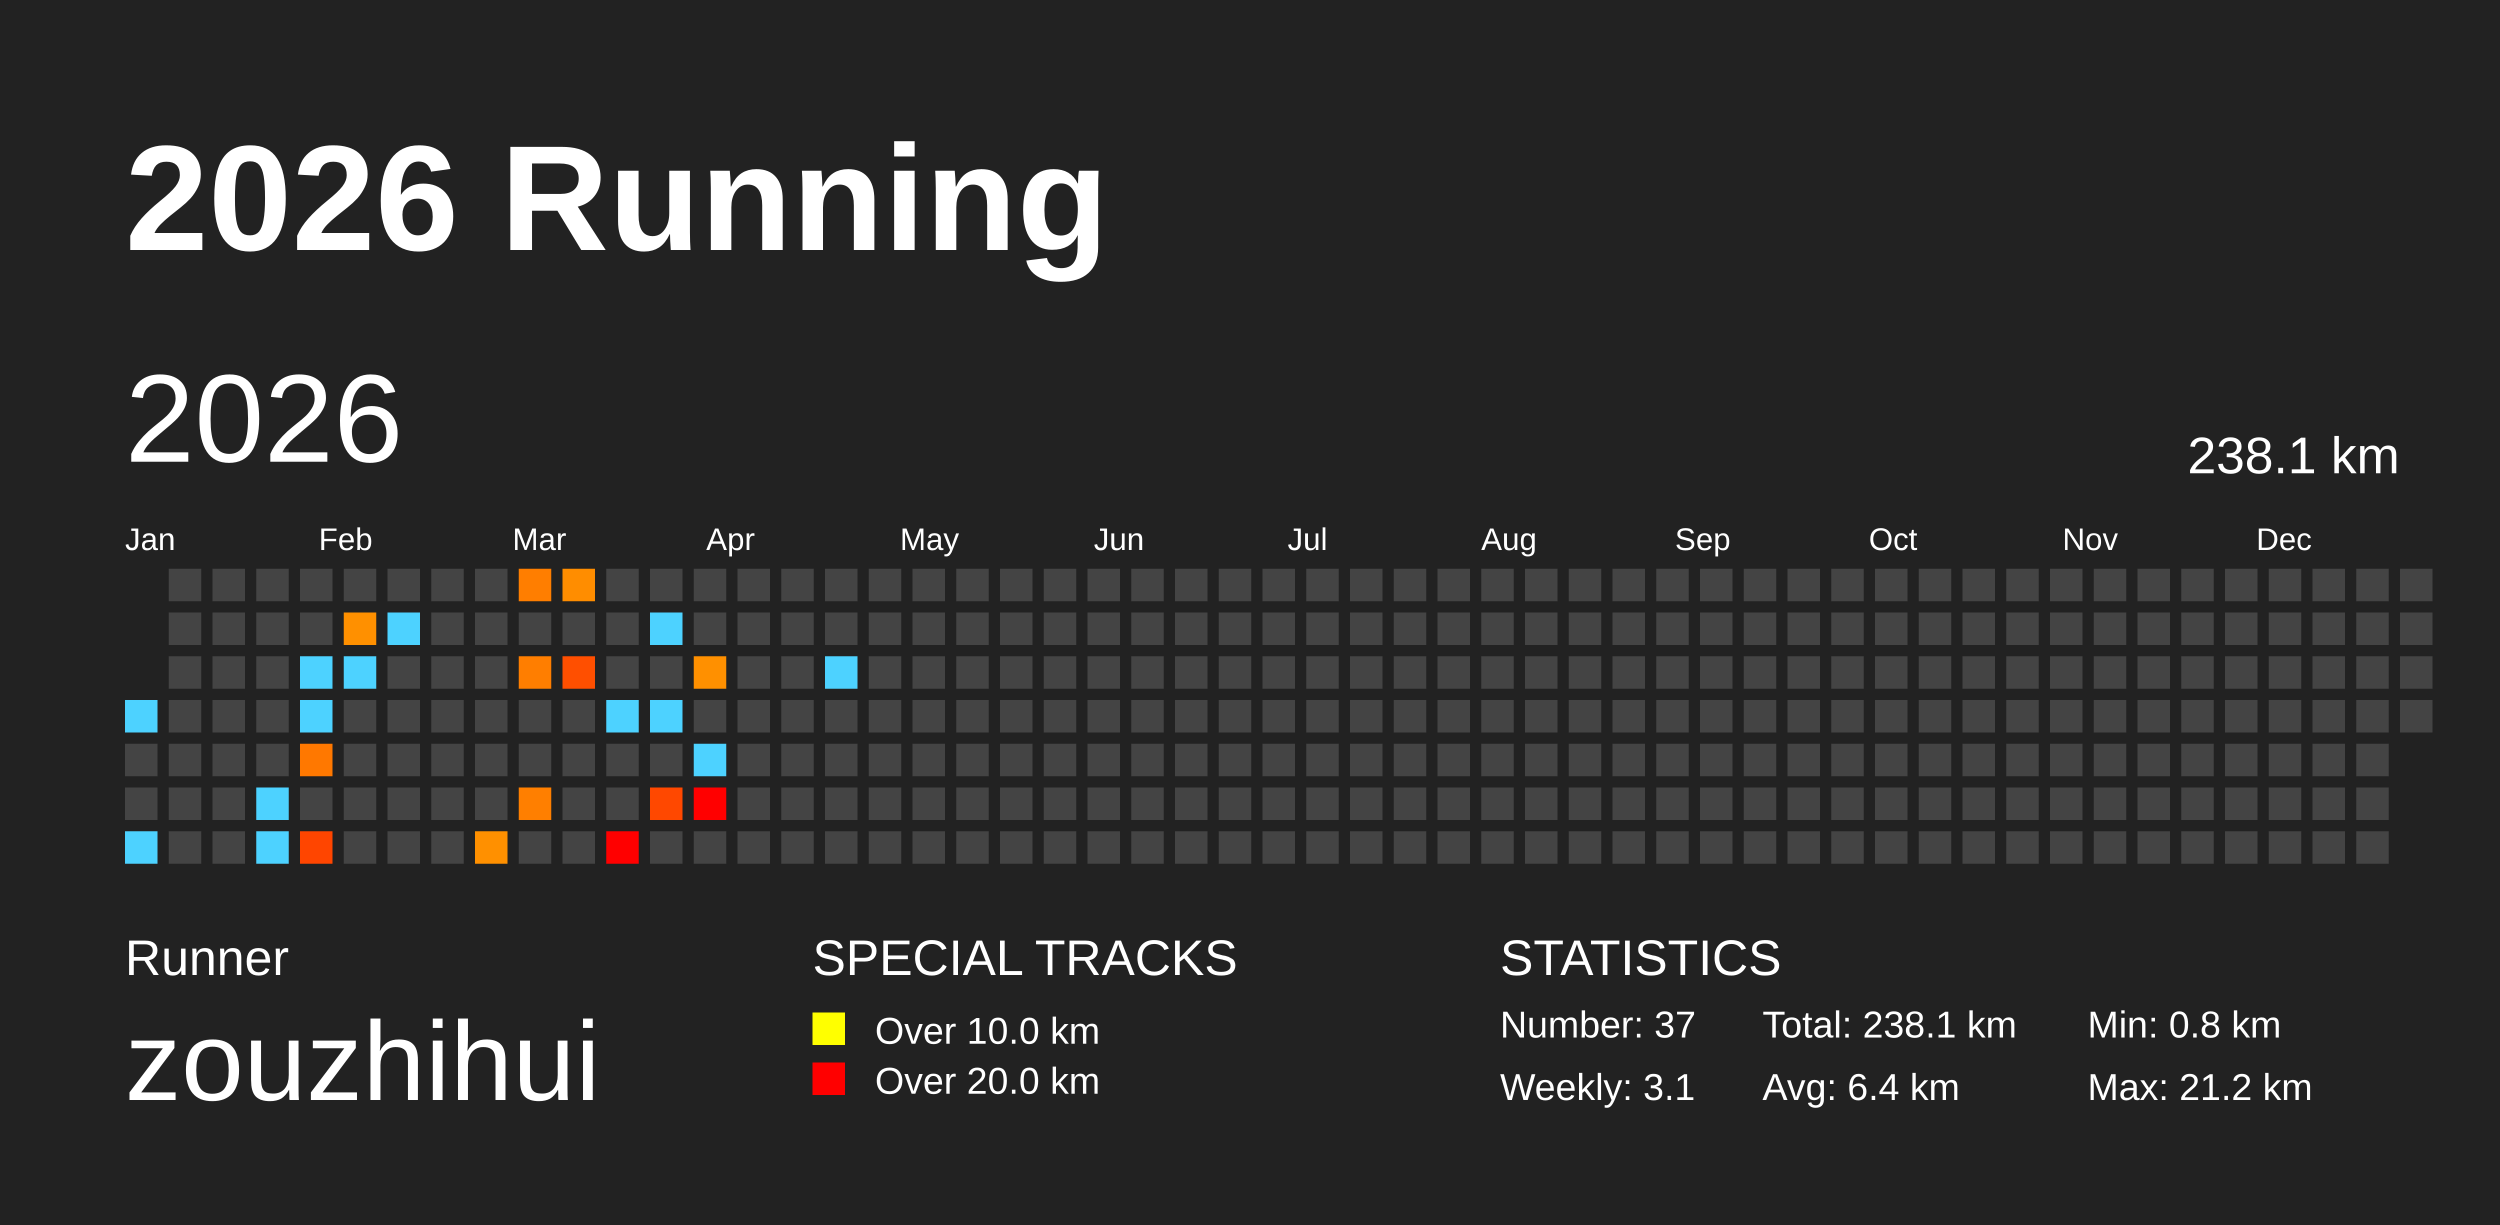
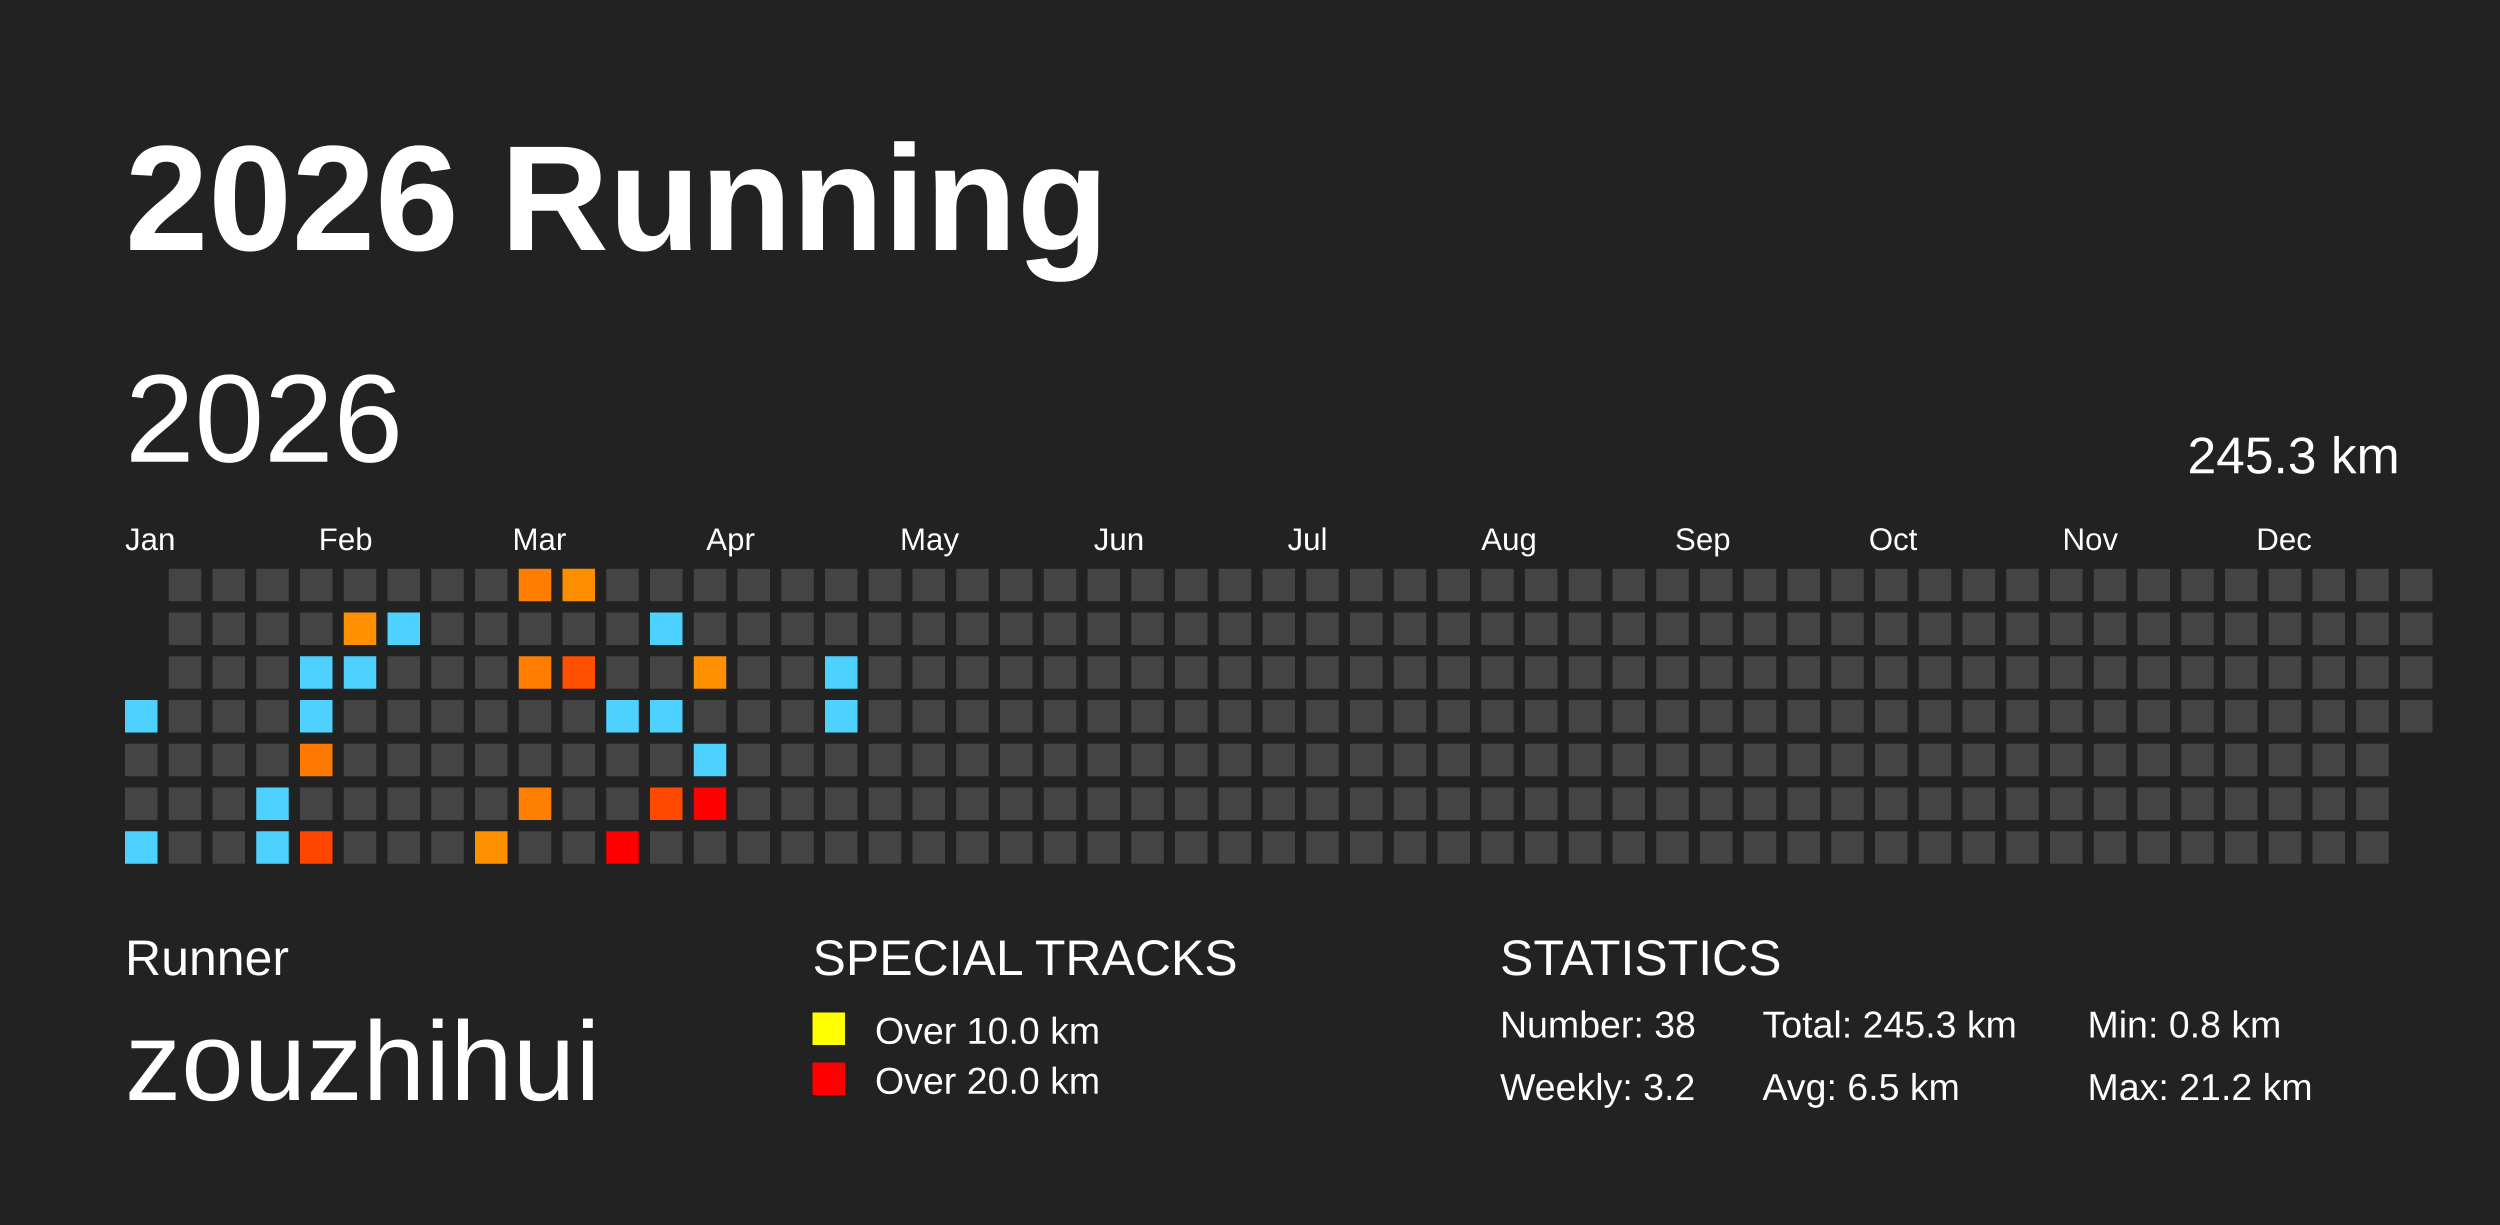
<svg xmlns="http://www.w3.org/2000/svg" baseProfile="full" height="98mm" version="1.1" viewBox="0,0,200,98" width="200mm">
  <defs />
  <rect fill="#222222" height="98" width="200" x="0" y="0" />
  <text fill="#FFFFFF" style="font-size:12px; font-family:Arial; font-weight:bold;" x="10" y="20">2026 Running</text>
  <text fill="#FFFFFF" style="font-size:4px; font-family:Arial" x="10" y="78">Runner</text>
  <text fill="#FFFFFF" style="font-size:9px; font-family:Arial" x="10" y="88">zouzhihui</text>
  <text fill="#FFFFFF" style="font-size:4px; font-family:Arial" x="65" y="78">SPECIAL TRACKS</text>
  <rect fill="yellow" height="2.6" width="2.6" x="65" y="81" />
  <text fill="#FFFFFF" style="font-size:3px; font-family:Arial" x="70" y="83.5">Over 10.0 km</text>
  <rect fill="red" height="2.6" width="2.6" x="65" y="85" />
  <text fill="#FFFFFF" style="font-size:3px; font-family:Arial" x="70" y="87.5">Over 20.0 km</text>
  <text fill="#FFFFFF" style="font-size:4px; font-family:Arial" x="120" y="78">STATISTICS</text>
-   <text fill="#FFFFFF" style="font-size:3px; font-family:Arial" x="120" y="83">Number: 37</text>
-   <text fill="#FFFFFF" style="font-size:3px; font-family:Arial" x="120" y="88">Weekly: 3.1</text>
-   <text fill="#FFFFFF" style="font-size:3px; font-family:Arial" x="141" y="83">Total: 238.1 km</text>
-   <text fill="#FFFFFF" style="font-size:3px; font-family:Arial" x="141" y="88">Avg: 6.4 km</text>
+   <text fill="#FFFFFF" style="font-size:3px; font-family:Arial" x="120" y="83">Number: 38</text>
+   <text fill="#FFFFFF" style="font-size:3px; font-family:Arial" x="120" y="88">Weekly: 3.2</text>
+   <text fill="#FFFFFF" style="font-size:3px; font-family:Arial" x="141" y="83">Total: 245.3 km</text>
+   <text fill="#FFFFFF" style="font-size:3px; font-family:Arial" x="141" y="88">Avg: 6.5 km</text>
  <text fill="#FFFFFF" style="font-size:3px; font-family:Arial" x="167" y="83">Min: 0.8 km</text>
  <text fill="#FFFFFF" style="font-size:3px; font-family:Arial" x="167" y="88">Max: 21.2 km</text>
  <text dominant-baseline="hanging" fill="#FFFFFF" style="font-size:10.0px; font-family:Arial;" x="10" y="30">2026</text>
-   <text dominant-baseline="hanging" fill="#FFFFFF" style="font-size:4.125px; font-family:Arial;" x="175" y="35">238.1 km</text>
+   <text dominant-baseline="hanging" fill="#FFFFFF" style="font-size:4.125px; font-family:Arial;" x="175" y="35">245.3 km</text>
  <text fill="#FFFFFF" style="font-size:2.5px; font-family:Arial" x="10.0" y="44">Jan</text>
  <text fill="#FFFFFF" style="font-size:2.5px; font-family:Arial" x="25.5" y="44">Feb</text>
  <text fill="#FFFFFF" style="font-size:2.5px; font-family:Arial" x="41.0" y="44">Mar</text>
  <text fill="#FFFFFF" style="font-size:2.5px; font-family:Arial" x="56.5" y="44">Apr</text>
  <text fill="#FFFFFF" style="font-size:2.5px; font-family:Arial" x="72.0" y="44">May</text>
  <text fill="#FFFFFF" style="font-size:2.5px; font-family:Arial" x="87.5" y="44">Jun</text>
  <text fill="#FFFFFF" style="font-size:2.5px; font-family:Arial" x="103.0" y="44">Jul</text>
  <text fill="#FFFFFF" style="font-size:2.5px; font-family:Arial" x="118.5" y="44">Aug</text>
  <text fill="#FFFFFF" style="font-size:2.5px; font-family:Arial" x="134.0" y="44">Sep</text>
  <text fill="#FFFFFF" style="font-size:2.5px; font-family:Arial" x="149.5" y="44">Oct</text>
  <text fill="#FFFFFF" style="font-size:2.5px; font-family:Arial" x="165.0" y="44">Nov</text>
  <text fill="#FFFFFF" style="font-size:2.5px; font-family:Arial" x="180.5" y="44">Dec</text>
  <rect fill="#4dd2ff" height="2.6" width="2.6" x="10.0" y="56.0" />
  <rect fill="#444444" height="2.6" width="2.6" x="10.0" y="59.5" />
  <rect fill="#444444" height="2.6" width="2.6" x="10.0" y="63.0" />
  <rect fill="#4dd2ff" height="2.6" width="2.6" x="10.0" y="66.5" />
  <rect fill="#444444" height="2.6" width="2.6" x="13.5" y="45.5" />
  <rect fill="#444444" height="2.6" width="2.6" x="13.5" y="49.0" />
  <rect fill="#444444" height="2.6" width="2.6" x="13.5" y="52.5" />
  <rect fill="#444444" height="2.6" width="2.6" x="13.5" y="56.0" />
  <rect fill="#444444" height="2.6" width="2.6" x="13.5" y="59.5" />
  <rect fill="#444444" height="2.6" width="2.6" x="13.5" y="63.0" />
  <rect fill="#444444" height="2.6" width="2.6" x="13.5" y="66.5" />
  <rect fill="#444444" height="2.6" width="2.6" x="17.0" y="45.5" />
  <rect fill="#444444" height="2.6" width="2.6" x="17.0" y="49.0" />
  <rect fill="#444444" height="2.6" width="2.6" x="17.0" y="52.5" />
  <rect fill="#444444" height="2.6" width="2.6" x="17.0" y="56.0" />
  <rect fill="#444444" height="2.6" width="2.6" x="17.0" y="59.5" />
  <rect fill="#444444" height="2.6" width="2.6" x="17.0" y="63.0" />
  <rect fill="#444444" height="2.6" width="2.6" x="17.0" y="66.5" />
  <rect fill="#444444" height="2.6" width="2.6" x="20.5" y="45.5" />
  <rect fill="#444444" height="2.6" width="2.6" x="20.5" y="49.0" />
  <rect fill="#444444" height="2.6" width="2.6" x="20.5" y="52.5" />
  <rect fill="#444444" height="2.6" width="2.6" x="20.5" y="56.0" />
  <rect fill="#444444" height="2.6" width="2.6" x="20.5" y="59.5" />
  <rect fill="#4dd2ff" height="2.6" width="2.6" x="20.5" y="63.0" />
  <rect fill="#4dd2ff" height="2.6" width="2.6" x="20.5" y="66.5" />
  <rect fill="#444444" height="2.6" width="2.6" x="24.0" y="45.5" />
  <rect fill="#444444" height="2.6" width="2.6" x="24.0" y="49.0" />
  <rect fill="#4dd2ff" height="2.6" width="2.6" x="24.0" y="52.5" />
  <rect fill="#4dd2ff" height="2.6" width="2.6" x="24.0" y="56.0" />
  <rect fill="#ff7800" height="2.6" width="2.6" x="24.0" y="59.5" />
  <rect fill="#444444" height="2.6" width="2.6" x="24.0" y="63.0" />
  <rect fill="#ff4500" height="2.6" width="2.6" x="24.0" y="66.5" />
  <rect fill="#444444" height="2.6" width="2.6" x="27.5" y="45.5" />
  <rect fill="#ff9000" height="2.6" width="2.6" x="27.5" y="49.0" />
  <rect fill="#4dd2ff" height="2.6" width="2.6" x="27.5" y="52.5" />
  <rect fill="#444444" height="2.6" width="2.6" x="27.5" y="56.0" />
  <rect fill="#444444" height="2.6" width="2.6" x="27.5" y="59.5" />
  <rect fill="#444444" height="2.6" width="2.6" x="27.5" y="63.0" />
  <rect fill="#444444" height="2.6" width="2.6" x="27.5" y="66.5" />
  <rect fill="#444444" height="2.6" width="2.6" x="31.0" y="45.5" />
  <rect fill="#4dd2ff" height="2.6" width="2.6" x="31.0" y="49.0" />
  <rect fill="#444444" height="2.6" width="2.6" x="31.0" y="52.5" />
  <rect fill="#444444" height="2.6" width="2.6" x="31.0" y="56.0" />
  <rect fill="#444444" height="2.6" width="2.6" x="31.0" y="59.5" />
  <rect fill="#444444" height="2.6" width="2.6" x="31.0" y="63.0" />
  <rect fill="#444444" height="2.6" width="2.6" x="31.0" y="66.5" />
  <rect fill="#444444" height="2.6" width="2.6" x="34.5" y="45.5" />
  <rect fill="#444444" height="2.6" width="2.6" x="34.5" y="49.0" />
  <rect fill="#444444" height="2.6" width="2.6" x="34.5" y="52.5" />
  <rect fill="#444444" height="2.6" width="2.6" x="34.5" y="56.0" />
  <rect fill="#444444" height="2.6" width="2.6" x="34.5" y="59.5" />
  <rect fill="#444444" height="2.6" width="2.6" x="34.5" y="63.0" />
  <rect fill="#444444" height="2.6" width="2.6" x="34.5" y="66.5" />
  <rect fill="#444444" height="2.6" width="2.6" x="38.0" y="45.5" />
  <rect fill="#444444" height="2.6" width="2.6" x="38.0" y="49.0" />
  <rect fill="#444444" height="2.6" width="2.6" x="38.0" y="52.5" />
  <rect fill="#444444" height="2.6" width="2.6" x="38.0" y="56.0" />
  <rect fill="#444444" height="2.6" width="2.6" x="38.0" y="59.5" />
  <rect fill="#444444" height="2.6" width="2.6" x="38.0" y="63.0" />
  <rect fill="#ff9000" height="2.6" width="2.6" x="38.0" y="66.5" />
  <rect fill="#ff7e00" height="2.6" width="2.6" x="41.5" y="45.5" />
  <rect fill="#444444" height="2.6" width="2.6" x="41.5" y="49.0" />
  <rect fill="#ff7e00" height="2.6" width="2.6" x="41.5" y="52.5" />
  <rect fill="#444444" height="2.6" width="2.6" x="41.5" y="56.0" />
  <rect fill="#444444" height="2.6" width="2.6" x="41.5" y="59.5" />
  <rect fill="#ff7f00" height="2.6" width="2.6" x="41.5" y="63.0" />
  <rect fill="#444444" height="2.6" width="2.6" x="41.5" y="66.5" />
  <rect fill="#ff8d00" height="2.6" width="2.6" x="45.0" y="45.5" />
  <rect fill="#444444" height="2.6" width="2.6" x="45.0" y="49.0" />
  <rect fill="#ff4f00" height="2.6" width="2.6" x="45.0" y="52.5" />
  <rect fill="#444444" height="2.6" width="2.6" x="45.0" y="56.0" />
  <rect fill="#444444" height="2.6" width="2.6" x="45.0" y="59.5" />
  <rect fill="#444444" height="2.6" width="2.6" x="45.0" y="63.0" />
  <rect fill="#444444" height="2.6" width="2.6" x="45.0" y="66.5" />
  <rect fill="#444444" height="2.6" width="2.6" x="48.5" y="45.5" />
  <rect fill="#444444" height="2.6" width="2.6" x="48.5" y="49.0" />
  <rect fill="#444444" height="2.6" width="2.6" x="48.5" y="52.5" />
  <rect fill="#4dd2ff" height="2.6" width="2.6" x="48.5" y="56.0" />
  <rect fill="#444444" height="2.6" width="2.6" x="48.5" y="59.5" />
  <rect fill="#444444" height="2.6" width="2.6" x="48.5" y="63.0" />
  <rect fill="red" height="2.6" width="2.6" x="48.5" y="66.5" />
  <rect fill="#444444" height="2.6" width="2.6" x="52.0" y="45.5" />
  <rect fill="#4dd2ff" height="2.6" width="2.6" x="52.0" y="49.0" />
  <rect fill="#444444" height="2.6" width="2.6" x="52.0" y="52.5" />
  <rect fill="#4dd2ff" height="2.6" width="2.6" x="52.0" y="56.0" />
  <rect fill="#444444" height="2.6" width="2.6" x="52.0" y="59.5" />
  <rect fill="#ff4800" height="2.6" width="2.6" x="52.0" y="63.0" />
  <rect fill="#444444" height="2.6" width="2.6" x="52.0" y="66.5" />
  <rect fill="#444444" height="2.6" width="2.6" x="55.5" y="45.5" />
  <rect fill="#444444" height="2.6" width="2.6" x="55.5" y="49.0" />
  <rect fill="#ff9000" height="2.6" width="2.6" x="55.5" y="52.5" />
  <rect fill="#444444" height="2.6" width="2.6" x="55.5" y="56.0" />
  <rect fill="#4dd2ff" height="2.6" width="2.6" x="55.5" y="59.5" />
  <rect fill="red" height="2.6" width="2.6" x="55.5" y="63.0" />
  <rect fill="#444444" height="2.6" width="2.6" x="55.5" y="66.5" />
  <rect fill="#444444" height="2.6" width="2.6" x="59.0" y="45.5" />
  <rect fill="#444444" height="2.6" width="2.6" x="59.0" y="49.0" />
  <rect fill="#444444" height="2.6" width="2.6" x="59.0" y="52.5" />
  <rect fill="#444444" height="2.6" width="2.6" x="59.0" y="56.0" />
  <rect fill="#444444" height="2.6" width="2.6" x="59.0" y="59.5" />
  <rect fill="#444444" height="2.6" width="2.6" x="59.0" y="63.0" />
  <rect fill="#444444" height="2.6" width="2.6" x="59.0" y="66.5" />
  <rect fill="#444444" height="2.6" width="2.6" x="62.5" y="45.5" />
  <rect fill="#444444" height="2.6" width="2.6" x="62.5" y="49.0" />
  <rect fill="#444444" height="2.6" width="2.6" x="62.5" y="52.5" />
  <rect fill="#444444" height="2.6" width="2.6" x="62.5" y="56.0" />
  <rect fill="#444444" height="2.6" width="2.6" x="62.5" y="59.5" />
  <rect fill="#444444" height="2.6" width="2.6" x="62.5" y="63.0" />
  <rect fill="#444444" height="2.6" width="2.6" x="62.5" y="66.5" />
  <rect fill="#444444" height="2.6" width="2.6" x="66.0" y="45.5" />
  <rect fill="#444444" height="2.6" width="2.6" x="66.0" y="49.0" />
  <rect fill="#4dd2ff" height="2.6" width="2.6" x="66.0" y="52.5" />
-   <rect fill="#444444" height="2.6" width="2.6" x="66.0" y="56.0" />
+   <rect fill="#4dd2ff" height="2.6" width="2.6" x="66.0" y="56.0" />
  <rect fill="#444444" height="2.6" width="2.6" x="66.0" y="59.5" />
  <rect fill="#444444" height="2.6" width="2.6" x="66.0" y="63.0" />
  <rect fill="#444444" height="2.6" width="2.6" x="66.0" y="66.5" />
  <rect fill="#444444" height="2.6" width="2.6" x="69.5" y="45.5" />
  <rect fill="#444444" height="2.6" width="2.6" x="69.5" y="49.0" />
  <rect fill="#444444" height="2.6" width="2.6" x="69.5" y="52.5" />
  <rect fill="#444444" height="2.6" width="2.6" x="69.5" y="56.0" />
  <rect fill="#444444" height="2.6" width="2.6" x="69.5" y="59.5" />
  <rect fill="#444444" height="2.6" width="2.6" x="69.5" y="63.0" />
  <rect fill="#444444" height="2.6" width="2.6" x="69.5" y="66.5" />
  <rect fill="#444444" height="2.6" width="2.6" x="73.0" y="45.5" />
  <rect fill="#444444" height="2.6" width="2.6" x="73.0" y="49.0" />
  <rect fill="#444444" height="2.6" width="2.6" x="73.0" y="52.5" />
  <rect fill="#444444" height="2.6" width="2.6" x="73.0" y="56.0" />
  <rect fill="#444444" height="2.6" width="2.6" x="73.0" y="59.5" />
  <rect fill="#444444" height="2.6" width="2.6" x="73.0" y="63.0" />
  <rect fill="#444444" height="2.6" width="2.6" x="73.0" y="66.5" />
  <rect fill="#444444" height="2.6" width="2.6" x="76.5" y="45.5" />
  <rect fill="#444444" height="2.6" width="2.6" x="76.5" y="49.0" />
  <rect fill="#444444" height="2.6" width="2.6" x="76.5" y="52.5" />
  <rect fill="#444444" height="2.6" width="2.6" x="76.5" y="56.0" />
  <rect fill="#444444" height="2.6" width="2.6" x="76.5" y="59.5" />
  <rect fill="#444444" height="2.6" width="2.6" x="76.5" y="63.0" />
  <rect fill="#444444" height="2.6" width="2.6" x="76.5" y="66.5" />
  <rect fill="#444444" height="2.6" width="2.6" x="80.0" y="45.5" />
  <rect fill="#444444" height="2.6" width="2.6" x="80.0" y="49.0" />
  <rect fill="#444444" height="2.6" width="2.6" x="80.0" y="52.5" />
  <rect fill="#444444" height="2.6" width="2.6" x="80.0" y="56.0" />
  <rect fill="#444444" height="2.6" width="2.6" x="80.0" y="59.5" />
  <rect fill="#444444" height="2.6" width="2.6" x="80.0" y="63.0" />
  <rect fill="#444444" height="2.6" width="2.6" x="80.0" y="66.5" />
  <rect fill="#444444" height="2.6" width="2.6" x="83.5" y="45.5" />
  <rect fill="#444444" height="2.6" width="2.6" x="83.5" y="49.0" />
  <rect fill="#444444" height="2.6" width="2.6" x="83.5" y="52.5" />
  <rect fill="#444444" height="2.6" width="2.6" x="83.5" y="56.0" />
  <rect fill="#444444" height="2.6" width="2.6" x="83.5" y="59.5" />
  <rect fill="#444444" height="2.6" width="2.6" x="83.5" y="63.0" />
  <rect fill="#444444" height="2.6" width="2.6" x="83.5" y="66.5" />
  <rect fill="#444444" height="2.6" width="2.6" x="87.0" y="45.5" />
  <rect fill="#444444" height="2.6" width="2.6" x="87.0" y="49.0" />
  <rect fill="#444444" height="2.6" width="2.6" x="87.0" y="52.5" />
  <rect fill="#444444" height="2.6" width="2.6" x="87.0" y="56.0" />
  <rect fill="#444444" height="2.6" width="2.6" x="87.0" y="59.5" />
  <rect fill="#444444" height="2.6" width="2.6" x="87.0" y="63.0" />
  <rect fill="#444444" height="2.6" width="2.6" x="87.0" y="66.5" />
  <rect fill="#444444" height="2.6" width="2.6" x="90.5" y="45.5" />
  <rect fill="#444444" height="2.6" width="2.6" x="90.5" y="49.0" />
  <rect fill="#444444" height="2.6" width="2.6" x="90.5" y="52.5" />
  <rect fill="#444444" height="2.6" width="2.6" x="90.5" y="56.0" />
  <rect fill="#444444" height="2.6" width="2.6" x="90.5" y="59.5" />
  <rect fill="#444444" height="2.6" width="2.6" x="90.5" y="63.0" />
  <rect fill="#444444" height="2.6" width="2.6" x="90.5" y="66.5" />
  <rect fill="#444444" height="2.6" width="2.6" x="94.0" y="45.5" />
  <rect fill="#444444" height="2.6" width="2.6" x="94.0" y="49.0" />
  <rect fill="#444444" height="2.6" width="2.6" x="94.0" y="52.5" />
  <rect fill="#444444" height="2.6" width="2.6" x="94.0" y="56.0" />
  <rect fill="#444444" height="2.6" width="2.6" x="94.0" y="59.5" />
  <rect fill="#444444" height="2.6" width="2.6" x="94.0" y="63.0" />
  <rect fill="#444444" height="2.6" width="2.6" x="94.0" y="66.5" />
  <rect fill="#444444" height="2.6" width="2.6" x="97.5" y="45.5" />
  <rect fill="#444444" height="2.6" width="2.6" x="97.5" y="49.0" />
  <rect fill="#444444" height="2.6" width="2.6" x="97.5" y="52.5" />
  <rect fill="#444444" height="2.6" width="2.6" x="97.5" y="56.0" />
  <rect fill="#444444" height="2.6" width="2.6" x="97.5" y="59.5" />
  <rect fill="#444444" height="2.6" width="2.6" x="97.5" y="63.0" />
  <rect fill="#444444" height="2.6" width="2.6" x="97.5" y="66.5" />
  <rect fill="#444444" height="2.6" width="2.6" x="101.0" y="45.5" />
  <rect fill="#444444" height="2.6" width="2.6" x="101.0" y="49.0" />
  <rect fill="#444444" height="2.6" width="2.6" x="101.0" y="52.5" />
  <rect fill="#444444" height="2.6" width="2.6" x="101.0" y="56.0" />
  <rect fill="#444444" height="2.6" width="2.6" x="101.0" y="59.5" />
  <rect fill="#444444" height="2.6" width="2.6" x="101.0" y="63.0" />
  <rect fill="#444444" height="2.6" width="2.6" x="101.0" y="66.5" />
  <rect fill="#444444" height="2.6" width="2.6" x="104.5" y="45.5" />
  <rect fill="#444444" height="2.6" width="2.6" x="104.5" y="49.0" />
  <rect fill="#444444" height="2.6" width="2.6" x="104.5" y="52.5" />
  <rect fill="#444444" height="2.6" width="2.6" x="104.5" y="56.0" />
  <rect fill="#444444" height="2.6" width="2.6" x="104.5" y="59.5" />
  <rect fill="#444444" height="2.6" width="2.6" x="104.5" y="63.0" />
  <rect fill="#444444" height="2.6" width="2.6" x="104.5" y="66.5" />
  <rect fill="#444444" height="2.6" width="2.6" x="108.0" y="45.5" />
  <rect fill="#444444" height="2.6" width="2.6" x="108.0" y="49.0" />
  <rect fill="#444444" height="2.6" width="2.6" x="108.0" y="52.5" />
  <rect fill="#444444" height="2.6" width="2.6" x="108.0" y="56.0" />
  <rect fill="#444444" height="2.6" width="2.6" x="108.0" y="59.5" />
  <rect fill="#444444" height="2.6" width="2.6" x="108.0" y="63.0" />
  <rect fill="#444444" height="2.6" width="2.6" x="108.0" y="66.5" />
  <rect fill="#444444" height="2.6" width="2.6" x="111.5" y="45.5" />
  <rect fill="#444444" height="2.6" width="2.6" x="111.5" y="49.0" />
  <rect fill="#444444" height="2.6" width="2.6" x="111.5" y="52.5" />
  <rect fill="#444444" height="2.6" width="2.6" x="111.5" y="56.0" />
  <rect fill="#444444" height="2.6" width="2.6" x="111.5" y="59.5" />
  <rect fill="#444444" height="2.6" width="2.6" x="111.5" y="63.0" />
  <rect fill="#444444" height="2.6" width="2.6" x="111.5" y="66.5" />
  <rect fill="#444444" height="2.6" width="2.6" x="115.0" y="45.5" />
  <rect fill="#444444" height="2.6" width="2.6" x="115.0" y="49.0" />
  <rect fill="#444444" height="2.6" width="2.6" x="115.0" y="52.5" />
  <rect fill="#444444" height="2.6" width="2.6" x="115.0" y="56.0" />
  <rect fill="#444444" height="2.6" width="2.6" x="115.0" y="59.5" />
  <rect fill="#444444" height="2.6" width="2.6" x="115.0" y="63.0" />
  <rect fill="#444444" height="2.6" width="2.6" x="115.0" y="66.5" />
  <rect fill="#444444" height="2.6" width="2.6" x="118.5" y="45.5" />
  <rect fill="#444444" height="2.6" width="2.6" x="118.5" y="49.0" />
  <rect fill="#444444" height="2.6" width="2.6" x="118.5" y="52.5" />
  <rect fill="#444444" height="2.6" width="2.6" x="118.5" y="56.0" />
  <rect fill="#444444" height="2.6" width="2.6" x="118.5" y="59.5" />
  <rect fill="#444444" height="2.6" width="2.6" x="118.5" y="63.0" />
  <rect fill="#444444" height="2.6" width="2.6" x="118.5" y="66.5" />
  <rect fill="#444444" height="2.6" width="2.6" x="122.0" y="45.5" />
  <rect fill="#444444" height="2.6" width="2.6" x="122.0" y="49.0" />
  <rect fill="#444444" height="2.6" width="2.6" x="122.0" y="52.5" />
  <rect fill="#444444" height="2.6" width="2.6" x="122.0" y="56.0" />
  <rect fill="#444444" height="2.6" width="2.6" x="122.0" y="59.5" />
  <rect fill="#444444" height="2.6" width="2.6" x="122.0" y="63.0" />
  <rect fill="#444444" height="2.6" width="2.6" x="122.0" y="66.5" />
  <rect fill="#444444" height="2.6" width="2.6" x="125.5" y="45.5" />
  <rect fill="#444444" height="2.6" width="2.6" x="125.5" y="49.0" />
  <rect fill="#444444" height="2.6" width="2.6" x="125.5" y="52.5" />
  <rect fill="#444444" height="2.6" width="2.6" x="125.5" y="56.0" />
  <rect fill="#444444" height="2.6" width="2.6" x="125.5" y="59.5" />
  <rect fill="#444444" height="2.6" width="2.6" x="125.5" y="63.0" />
  <rect fill="#444444" height="2.6" width="2.6" x="125.5" y="66.5" />
  <rect fill="#444444" height="2.6" width="2.6" x="129.0" y="45.5" />
  <rect fill="#444444" height="2.6" width="2.6" x="129.0" y="49.0" />
  <rect fill="#444444" height="2.6" width="2.6" x="129.0" y="52.5" />
  <rect fill="#444444" height="2.6" width="2.6" x="129.0" y="56.0" />
  <rect fill="#444444" height="2.6" width="2.6" x="129.0" y="59.5" />
  <rect fill="#444444" height="2.6" width="2.6" x="129.0" y="63.0" />
  <rect fill="#444444" height="2.6" width="2.6" x="129.0" y="66.5" />
  <rect fill="#444444" height="2.6" width="2.6" x="132.5" y="45.5" />
  <rect fill="#444444" height="2.6" width="2.6" x="132.5" y="49.0" />
  <rect fill="#444444" height="2.6" width="2.6" x="132.5" y="52.5" />
  <rect fill="#444444" height="2.6" width="2.6" x="132.5" y="56.0" />
  <rect fill="#444444" height="2.6" width="2.6" x="132.5" y="59.5" />
  <rect fill="#444444" height="2.6" width="2.6" x="132.5" y="63.0" />
  <rect fill="#444444" height="2.6" width="2.6" x="132.5" y="66.5" />
  <rect fill="#444444" height="2.6" width="2.6" x="136.0" y="45.5" />
  <rect fill="#444444" height="2.6" width="2.6" x="136.0" y="49.0" />
  <rect fill="#444444" height="2.6" width="2.6" x="136.0" y="52.5" />
  <rect fill="#444444" height="2.6" width="2.6" x="136.0" y="56.0" />
  <rect fill="#444444" height="2.6" width="2.6" x="136.0" y="59.5" />
  <rect fill="#444444" height="2.6" width="2.6" x="136.0" y="63.0" />
  <rect fill="#444444" height="2.6" width="2.6" x="136.0" y="66.5" />
  <rect fill="#444444" height="2.6" width="2.6" x="139.5" y="45.5" />
  <rect fill="#444444" height="2.6" width="2.6" x="139.5" y="49.0" />
  <rect fill="#444444" height="2.6" width="2.6" x="139.5" y="52.5" />
  <rect fill="#444444" height="2.6" width="2.6" x="139.5" y="56.0" />
  <rect fill="#444444" height="2.6" width="2.6" x="139.5" y="59.5" />
  <rect fill="#444444" height="2.6" width="2.6" x="139.5" y="63.0" />
  <rect fill="#444444" height="2.6" width="2.6" x="139.5" y="66.5" />
  <rect fill="#444444" height="2.6" width="2.6" x="143.0" y="45.5" />
  <rect fill="#444444" height="2.6" width="2.6" x="143.0" y="49.0" />
  <rect fill="#444444" height="2.6" width="2.6" x="143.0" y="52.5" />
  <rect fill="#444444" height="2.6" width="2.6" x="143.0" y="56.0" />
  <rect fill="#444444" height="2.6" width="2.6" x="143.0" y="59.5" />
  <rect fill="#444444" height="2.6" width="2.6" x="143.0" y="63.0" />
  <rect fill="#444444" height="2.6" width="2.6" x="143.0" y="66.5" />
  <rect fill="#444444" height="2.6" width="2.6" x="146.5" y="45.5" />
  <rect fill="#444444" height="2.6" width="2.6" x="146.5" y="49.0" />
  <rect fill="#444444" height="2.6" width="2.6" x="146.5" y="52.5" />
  <rect fill="#444444" height="2.6" width="2.6" x="146.5" y="56.0" />
  <rect fill="#444444" height="2.6" width="2.6" x="146.5" y="59.5" />
  <rect fill="#444444" height="2.6" width="2.6" x="146.5" y="63.0" />
  <rect fill="#444444" height="2.6" width="2.6" x="146.5" y="66.5" />
  <rect fill="#444444" height="2.6" width="2.6" x="150.0" y="45.5" />
  <rect fill="#444444" height="2.6" width="2.6" x="150.0" y="49.0" />
  <rect fill="#444444" height="2.6" width="2.6" x="150.0" y="52.5" />
  <rect fill="#444444" height="2.6" width="2.6" x="150.0" y="56.0" />
  <rect fill="#444444" height="2.6" width="2.6" x="150.0" y="59.5" />
  <rect fill="#444444" height="2.6" width="2.6" x="150.0" y="63.0" />
  <rect fill="#444444" height="2.6" width="2.6" x="150.0" y="66.5" />
  <rect fill="#444444" height="2.6" width="2.6" x="153.5" y="45.5" />
  <rect fill="#444444" height="2.6" width="2.6" x="153.5" y="49.0" />
  <rect fill="#444444" height="2.6" width="2.6" x="153.5" y="52.5" />
  <rect fill="#444444" height="2.6" width="2.6" x="153.5" y="56.0" />
  <rect fill="#444444" height="2.6" width="2.6" x="153.5" y="59.5" />
  <rect fill="#444444" height="2.6" width="2.6" x="153.5" y="63.0" />
  <rect fill="#444444" height="2.6" width="2.6" x="153.5" y="66.5" />
  <rect fill="#444444" height="2.6" width="2.6" x="157.0" y="45.5" />
  <rect fill="#444444" height="2.6" width="2.6" x="157.0" y="49.0" />
  <rect fill="#444444" height="2.6" width="2.6" x="157.0" y="52.5" />
  <rect fill="#444444" height="2.6" width="2.6" x="157.0" y="56.0" />
  <rect fill="#444444" height="2.6" width="2.6" x="157.0" y="59.5" />
  <rect fill="#444444" height="2.6" width="2.6" x="157.0" y="63.0" />
  <rect fill="#444444" height="2.6" width="2.6" x="157.0" y="66.5" />
  <rect fill="#444444" height="2.6" width="2.6" x="160.5" y="45.5" />
  <rect fill="#444444" height="2.6" width="2.6" x="160.5" y="49.0" />
  <rect fill="#444444" height="2.6" width="2.6" x="160.5" y="52.5" />
  <rect fill="#444444" height="2.6" width="2.6" x="160.5" y="56.0" />
  <rect fill="#444444" height="2.6" width="2.6" x="160.5" y="59.5" />
  <rect fill="#444444" height="2.6" width="2.6" x="160.5" y="63.0" />
  <rect fill="#444444" height="2.6" width="2.6" x="160.5" y="66.5" />
  <rect fill="#444444" height="2.6" width="2.6" x="164.0" y="45.5" />
  <rect fill="#444444" height="2.6" width="2.6" x="164.0" y="49.0" />
  <rect fill="#444444" height="2.6" width="2.6" x="164.0" y="52.5" />
  <rect fill="#444444" height="2.6" width="2.6" x="164.0" y="56.0" />
  <rect fill="#444444" height="2.6" width="2.6" x="164.0" y="59.5" />
  <rect fill="#444444" height="2.6" width="2.6" x="164.0" y="63.0" />
  <rect fill="#444444" height="2.6" width="2.6" x="164.0" y="66.5" />
  <rect fill="#444444" height="2.6" width="2.6" x="167.5" y="45.5" />
  <rect fill="#444444" height="2.6" width="2.6" x="167.5" y="49.0" />
  <rect fill="#444444" height="2.6" width="2.6" x="167.5" y="52.5" />
  <rect fill="#444444" height="2.6" width="2.6" x="167.5" y="56.0" />
  <rect fill="#444444" height="2.6" width="2.6" x="167.5" y="59.5" />
  <rect fill="#444444" height="2.6" width="2.6" x="167.5" y="63.0" />
  <rect fill="#444444" height="2.6" width="2.6" x="167.5" y="66.5" />
  <rect fill="#444444" height="2.6" width="2.6" x="171.0" y="45.5" />
  <rect fill="#444444" height="2.6" width="2.6" x="171.0" y="49.0" />
  <rect fill="#444444" height="2.6" width="2.6" x="171.0" y="52.5" />
  <rect fill="#444444" height="2.6" width="2.6" x="171.0" y="56.0" />
  <rect fill="#444444" height="2.6" width="2.6" x="171.0" y="59.5" />
  <rect fill="#444444" height="2.6" width="2.6" x="171.0" y="63.0" />
  <rect fill="#444444" height="2.6" width="2.6" x="171.0" y="66.5" />
  <rect fill="#444444" height="2.6" width="2.6" x="174.5" y="45.5" />
  <rect fill="#444444" height="2.6" width="2.6" x="174.5" y="49.0" />
  <rect fill="#444444" height="2.6" width="2.6" x="174.5" y="52.5" />
  <rect fill="#444444" height="2.6" width="2.6" x="174.5" y="56.0" />
  <rect fill="#444444" height="2.6" width="2.6" x="174.5" y="59.5" />
  <rect fill="#444444" height="2.6" width="2.6" x="174.5" y="63.0" />
  <rect fill="#444444" height="2.6" width="2.6" x="174.5" y="66.5" />
  <rect fill="#444444" height="2.6" width="2.6" x="178.0" y="45.5" />
  <rect fill="#444444" height="2.6" width="2.6" x="178.0" y="49.0" />
  <rect fill="#444444" height="2.6" width="2.6" x="178.0" y="52.5" />
  <rect fill="#444444" height="2.6" width="2.6" x="178.0" y="56.0" />
  <rect fill="#444444" height="2.6" width="2.6" x="178.0" y="59.5" />
  <rect fill="#444444" height="2.6" width="2.6" x="178.0" y="63.0" />
  <rect fill="#444444" height="2.6" width="2.6" x="178.0" y="66.5" />
  <rect fill="#444444" height="2.6" width="2.6" x="181.5" y="45.5" />
  <rect fill="#444444" height="2.6" width="2.6" x="181.5" y="49.0" />
  <rect fill="#444444" height="2.6" width="2.6" x="181.5" y="52.5" />
  <rect fill="#444444" height="2.6" width="2.6" x="181.5" y="56.0" />
  <rect fill="#444444" height="2.6" width="2.6" x="181.5" y="59.5" />
  <rect fill="#444444" height="2.6" width="2.6" x="181.5" y="63.0" />
  <rect fill="#444444" height="2.6" width="2.6" x="181.5" y="66.5" />
  <rect fill="#444444" height="2.6" width="2.6" x="185.0" y="45.5" />
  <rect fill="#444444" height="2.6" width="2.6" x="185.0" y="49.0" />
  <rect fill="#444444" height="2.6" width="2.6" x="185.0" y="52.5" />
  <rect fill="#444444" height="2.6" width="2.6" x="185.0" y="56.0" />
  <rect fill="#444444" height="2.6" width="2.6" x="185.0" y="59.5" />
  <rect fill="#444444" height="2.6" width="2.6" x="185.0" y="63.0" />
  <rect fill="#444444" height="2.6" width="2.6" x="185.0" y="66.5" />
  <rect fill="#444444" height="2.6" width="2.6" x="188.5" y="45.5" />
  <rect fill="#444444" height="2.6" width="2.6" x="188.5" y="49.0" />
  <rect fill="#444444" height="2.6" width="2.6" x="188.5" y="52.5" />
  <rect fill="#444444" height="2.6" width="2.6" x="188.5" y="56.0" />
  <rect fill="#444444" height="2.6" width="2.6" x="188.5" y="59.5" />
  <rect fill="#444444" height="2.6" width="2.6" x="188.5" y="63.0" />
  <rect fill="#444444" height="2.6" width="2.6" x="188.5" y="66.5" />
  <rect fill="#444444" height="2.6" width="2.6" x="192.0" y="45.5" />
  <rect fill="#444444" height="2.6" width="2.6" x="192.0" y="49.0" />
  <rect fill="#444444" height="2.6" width="2.6" x="192.0" y="52.5" />
  <rect fill="#444444" height="2.6" width="2.6" x="192.0" y="56.0" />
</svg>
